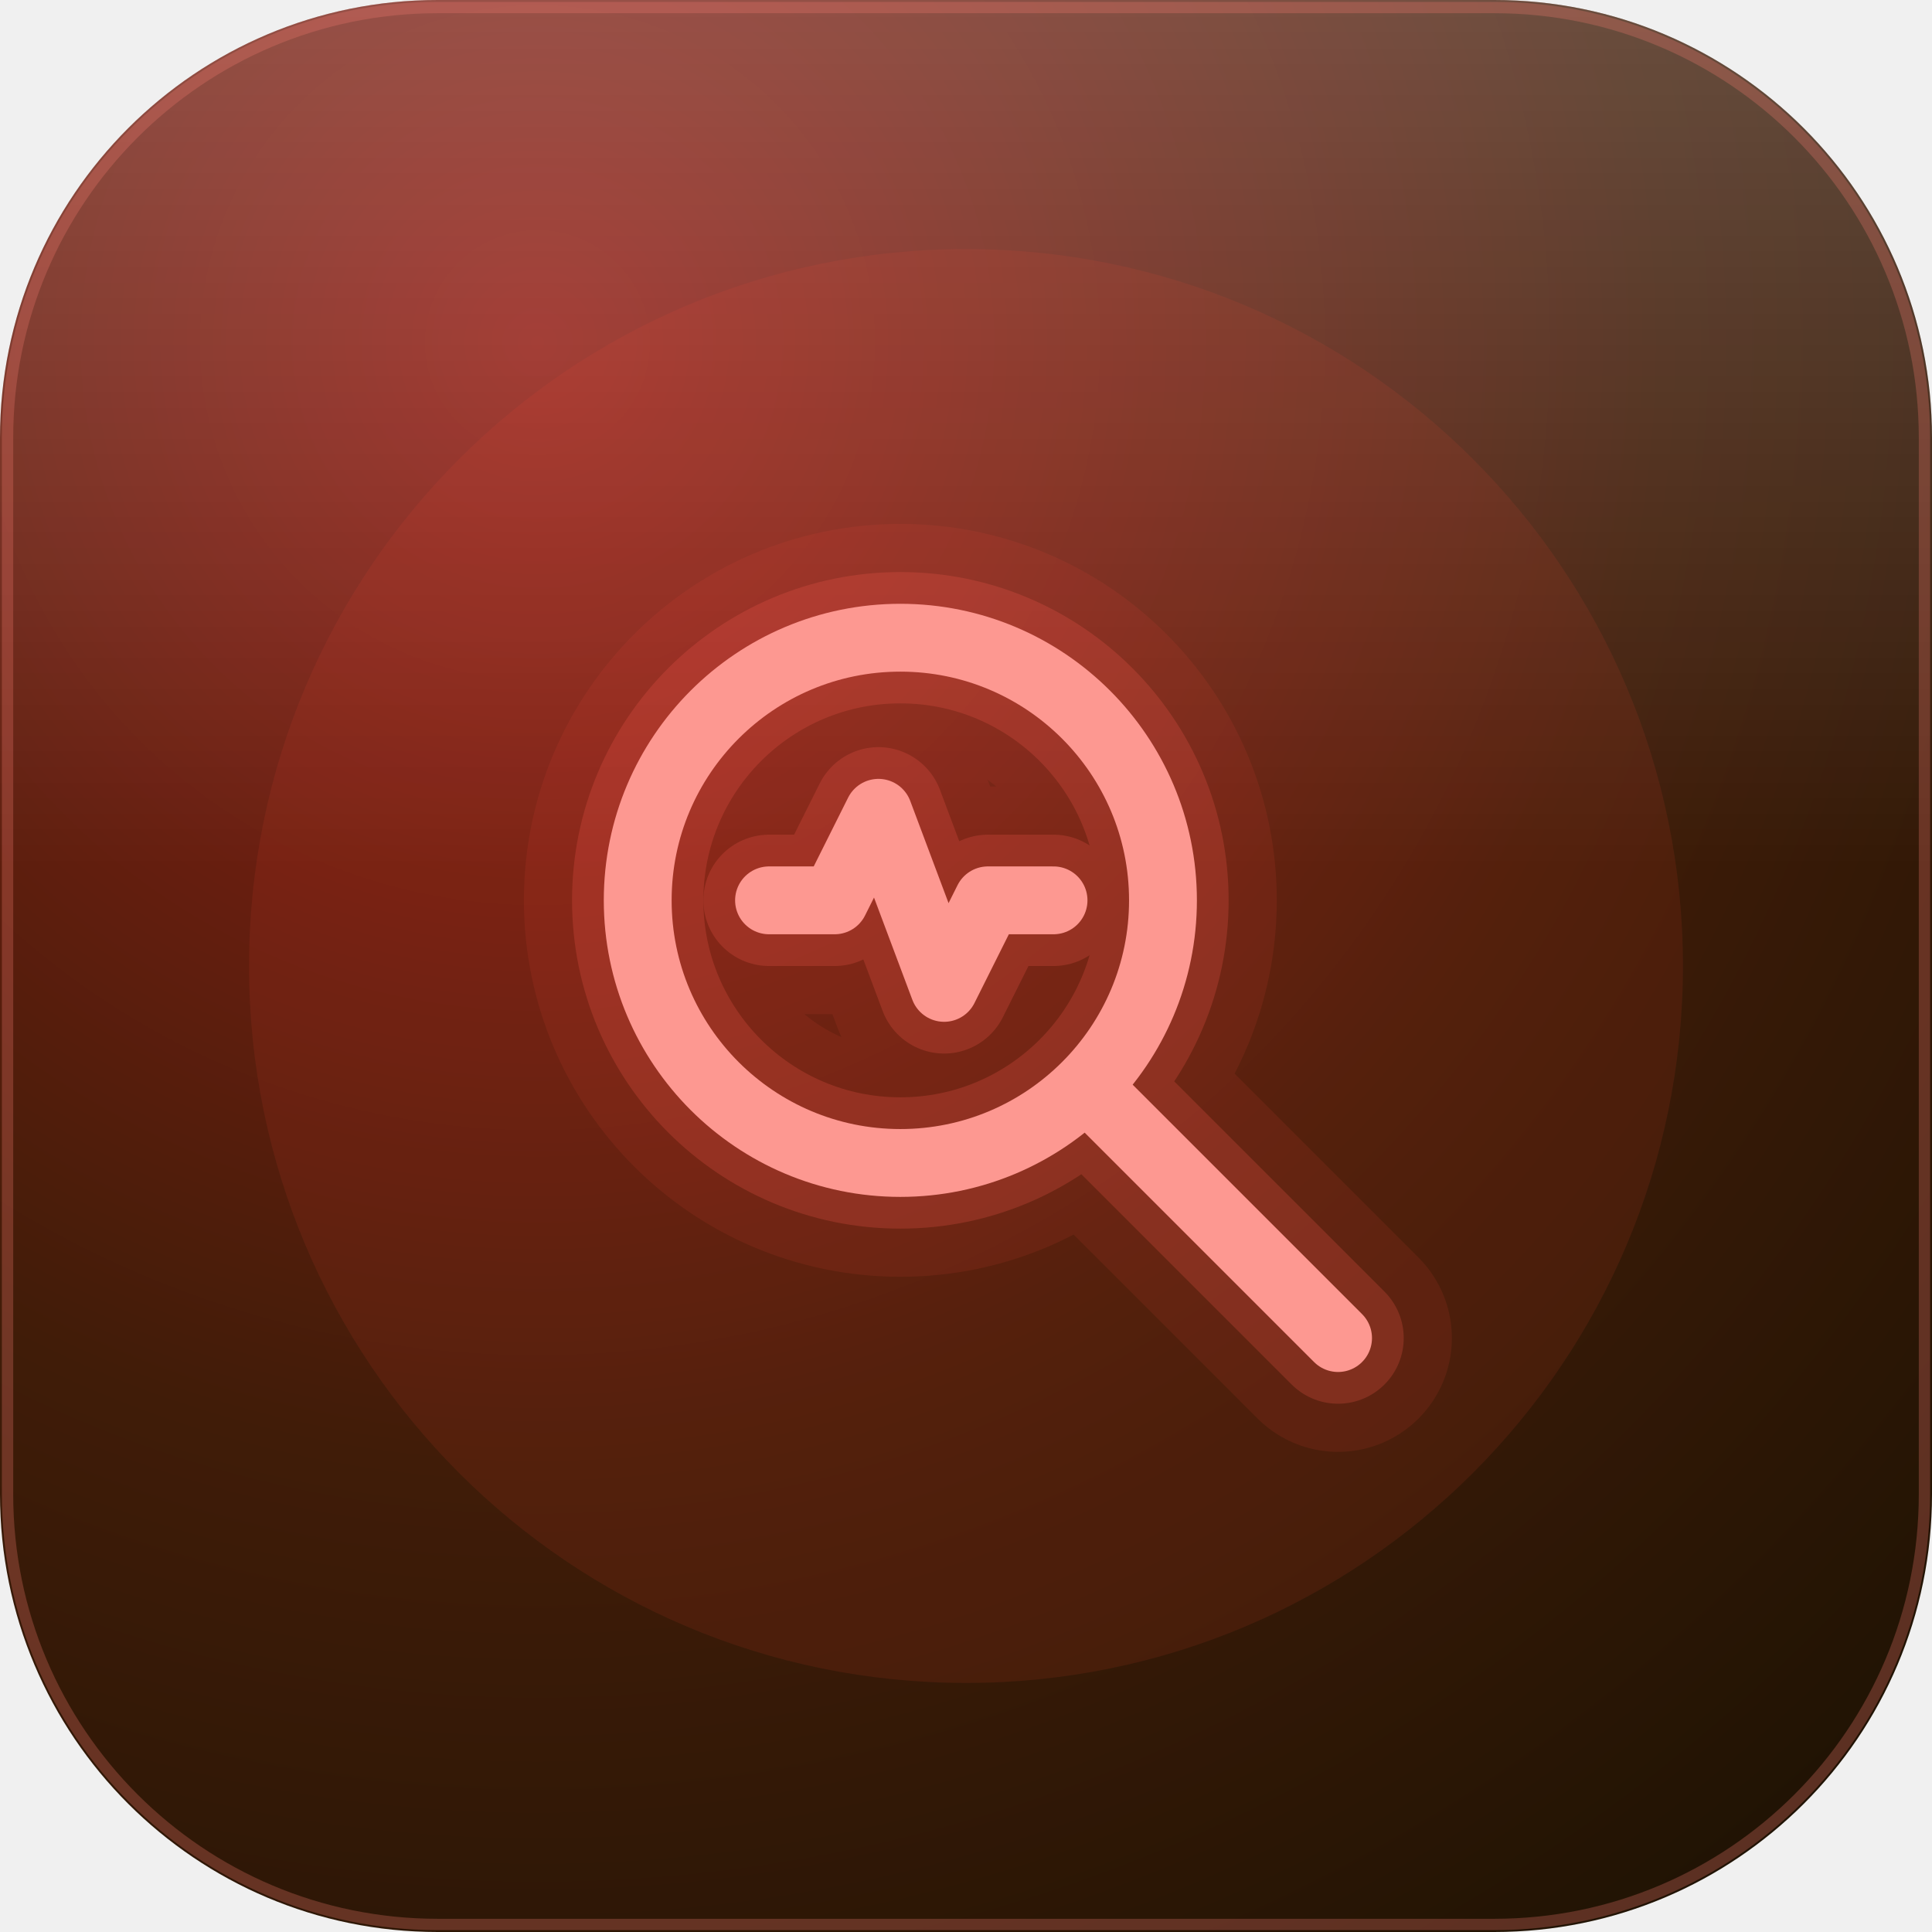
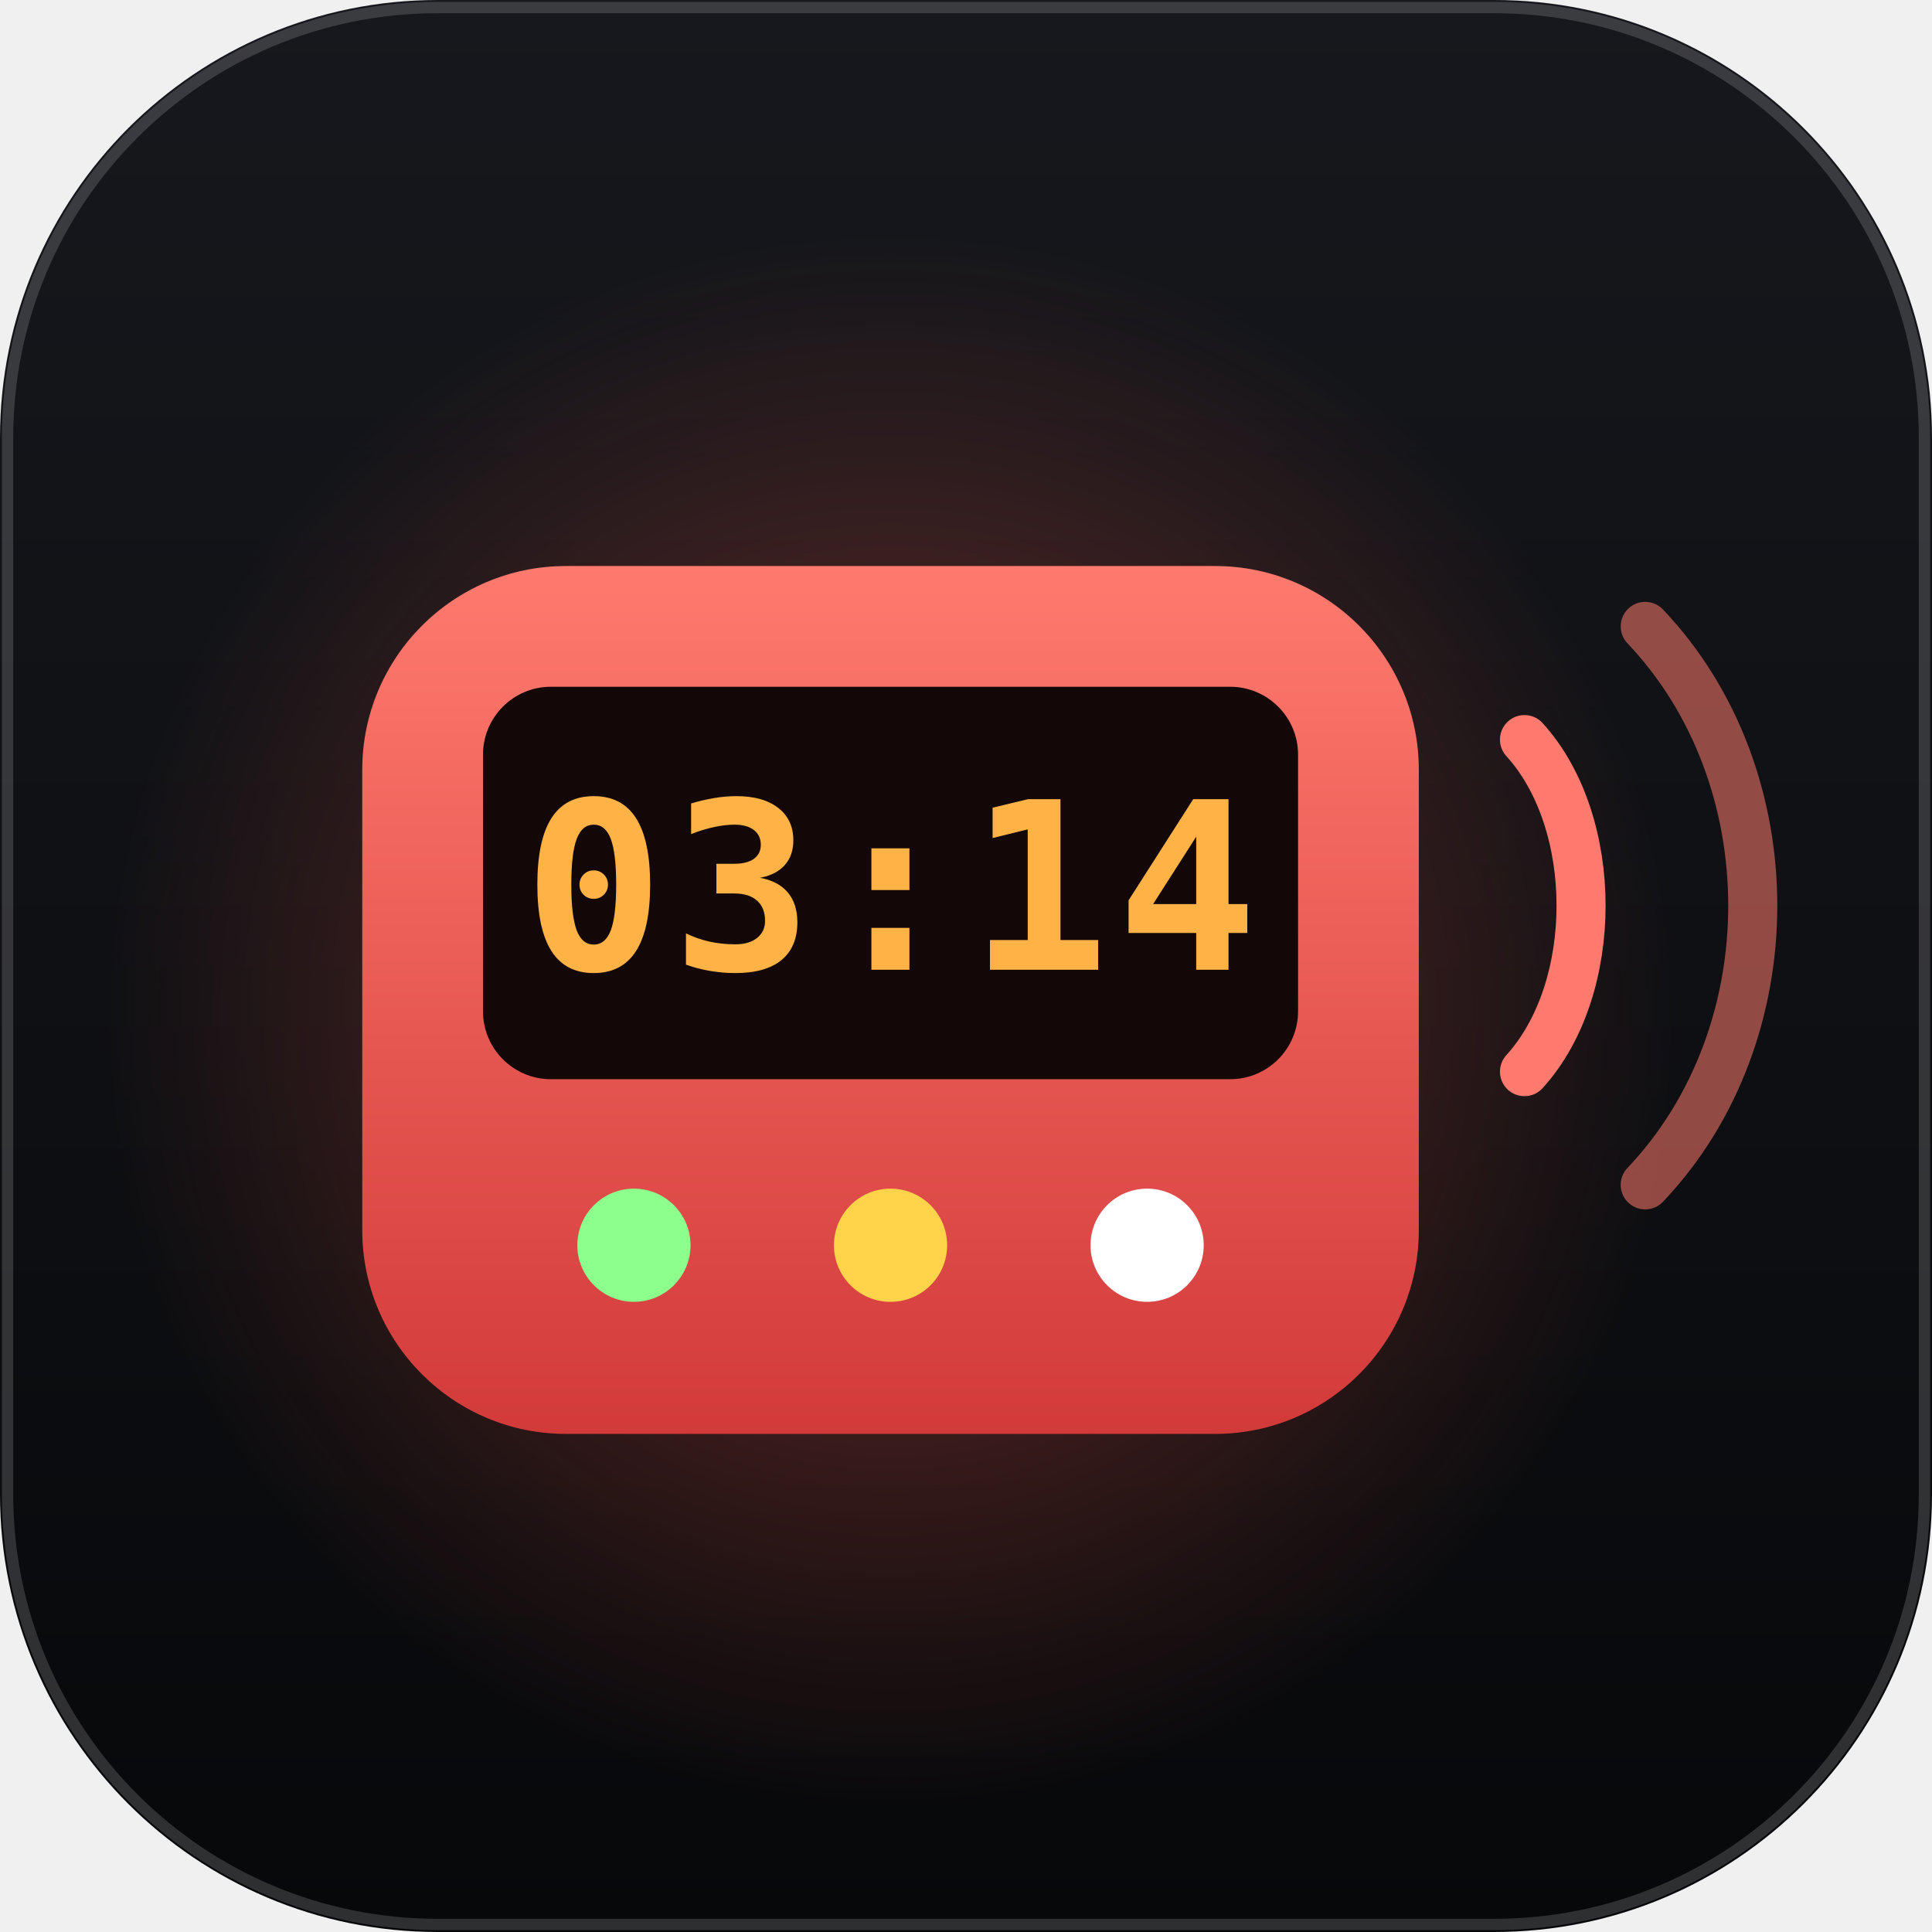
<svg xmlns="http://www.w3.org/2000/svg" viewBox="0 0 512 512">
-   <defs>
-     <radialGradient id="b" cx="28%" cy="18%" r="105%">
-       <stop offset="0" stop-color="hsl(4 72% 34%)" />
-       <stop offset=".55" stop-color="hsl(22 78% 14%)" />
-       <stop offset="1" stop-color="hsl(36 80% 6%)" />
-     </radialGradient>
-     <linearGradient id="s" x1="0" y1="0" x2="0" y2="1">
-       <stop offset="0" stop-color="#fff" stop-opacity=".22" />
-       <stop offset=".45" stop-color="#fff" stop-opacity="0" />
-     </linearGradient>
-     <clipPath id="c">
-       <rect width="512" height="512" rx="116" />
-     </clipPath>
-   </defs>
-   <g clip-path="url(#c)">
-     <rect width="512" height="512" fill="url(#b)" />
-     <rect width="512" height="512" fill="url(#s)" />
-     <circle cx="256" cy="256" r="190" fill="hsl(4 95% 60%)" opacity=".10" />
-   </g>
-   <g transform="translate(256 256) scale(11.6) translate(-12 -12)" fill="none" stroke-linecap="round" stroke-linejoin="round" color="hsl(4 96% 76%)">
-     <g stroke="hsl(4 100% 62%)" stroke-width="5.2" opacity=".10">
-       <circle cx="10.5" cy="10.5" r="6" />
-       <path d="M15 15l5.5 5.5" />
-       <path d="M7.5 10.5h1.5l1-2 1.5 4 1-2h1.5" />
-     </g>
-     <g stroke="hsl(4 100% 66%)" stroke-width="3" opacity=".22">
-       <circle cx="10.5" cy="10.5" r="6" />
-       <path d="M15 15l5.5 5.5" />
-       <path d="M7.5 10.5h1.5l1-2 1.5 4 1-2h1.5" />
-     </g>
-     <g stroke="hsl(4 96% 78%)" stroke-width="1.55">
-       <circle cx="10.5" cy="10.5" r="6" />
-       <path d="M15 15l5.5 5.5" />
-       <path d="M7.5 10.5h1.5l1-2 1.5 4 1-2h1.5" />
+   <clipPath id="r">
+     <rect width="512" height="512" rx="116" />
+   </clipPath>
+   <g clip-path="url(#r)">
+     <defs>
+       <linearGradient id="bg" x1="0" y1="0" x2="0" y2="1">
+         <stop offset="0" stop-color="#16181d" />
+         <stop offset="1" stop-color="#07080a" />
+       </linearGradient>
+       <linearGradient id="body" x1="0" y1="0" x2="0" y2="1">
+         <stop offset="0" stop-color="#ff7a6e" />
+         <stop offset="1" stop-color="#d23a3a" />
+       </linearGradient>
+       <radialGradient id="glow" cx="50%" cy="50%" r="50%">
+         <stop offset="0" stop-color="#ff5a4a" stop-opacity=".4" />
+         <stop offset="1" stop-color="#ff5a4a" stop-opacity="0" />
+       </radialGradient>
+     </defs>
+     <rect width="512" height="512" fill="url(#bg)" />
+     <circle cx="236" cy="270" r="210" fill="url(#glow)" />
+     <rect x="96" y="150" width="280" height="230" rx="54" fill="url(#body)" />
+     <rect x="128" y="182" width="216" height="104" rx="18" fill="#140708" />
+     <text x="236" y="257" text-anchor="middle" font-family="ui-monospace,Menlo,Consolas,monospace" font-size="62" font-weight="700" fill="#ffb347" letter-spacing="2">03:14</text>
+     <circle cx="168" cy="330" r="15" fill="#8cff8c" />
+     <circle cx="236" cy="330" r="15" fill="#ffd34a" />
+     <circle cx="304" cy="330" r="15" fill="#fff" />
+     <g fill="none" stroke="#ff7a6e" stroke-width="13" stroke-linecap="round">
+       <path d="M404 196c20 22 20 66 0 88" />
+       <path d="M436 166c38 40 38 108 0 148" opacity=".55" />
    </g>
  </g>
-   <rect x="2" y="2" width="508" height="508" rx="114" fill="none" stroke="hsl(4 85% 70%)" stroke-opacity=".28" stroke-width="3" />
+   <rect x="2" y="2" width="508" height="508" rx="114" fill="none" stroke="#fff" stroke-opacity=".16" stroke-width="3" />
</svg>
